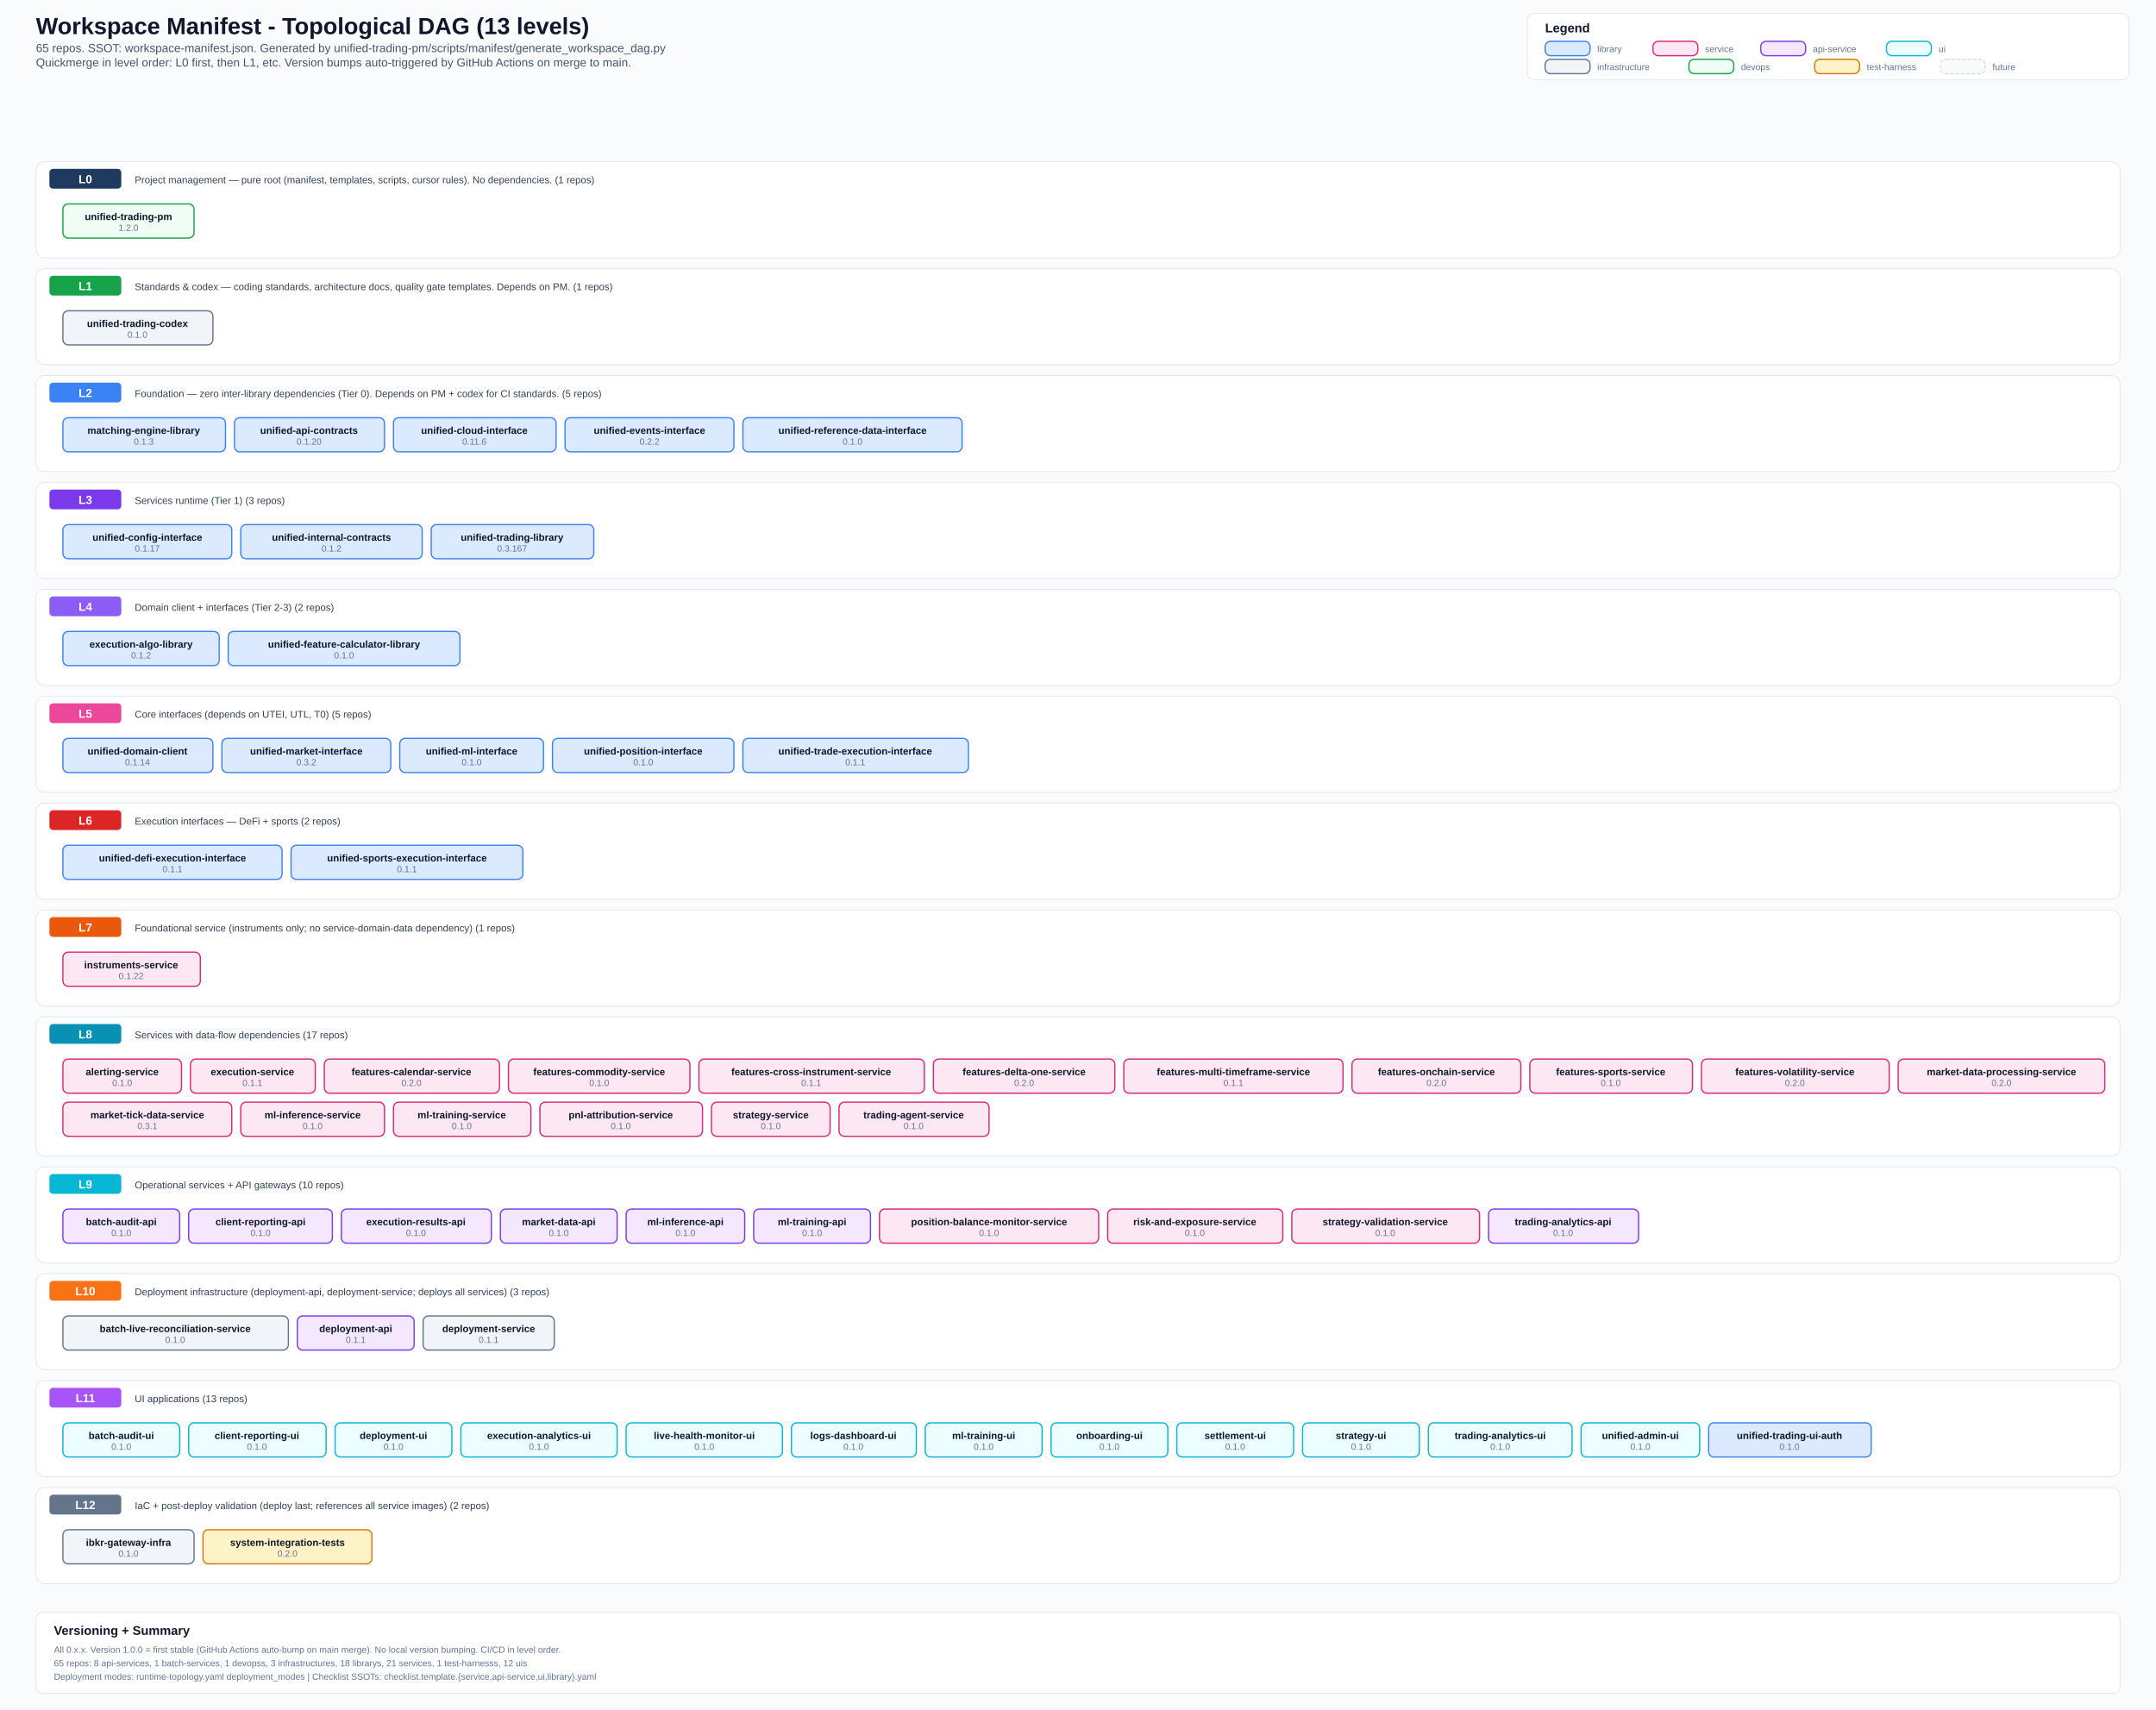
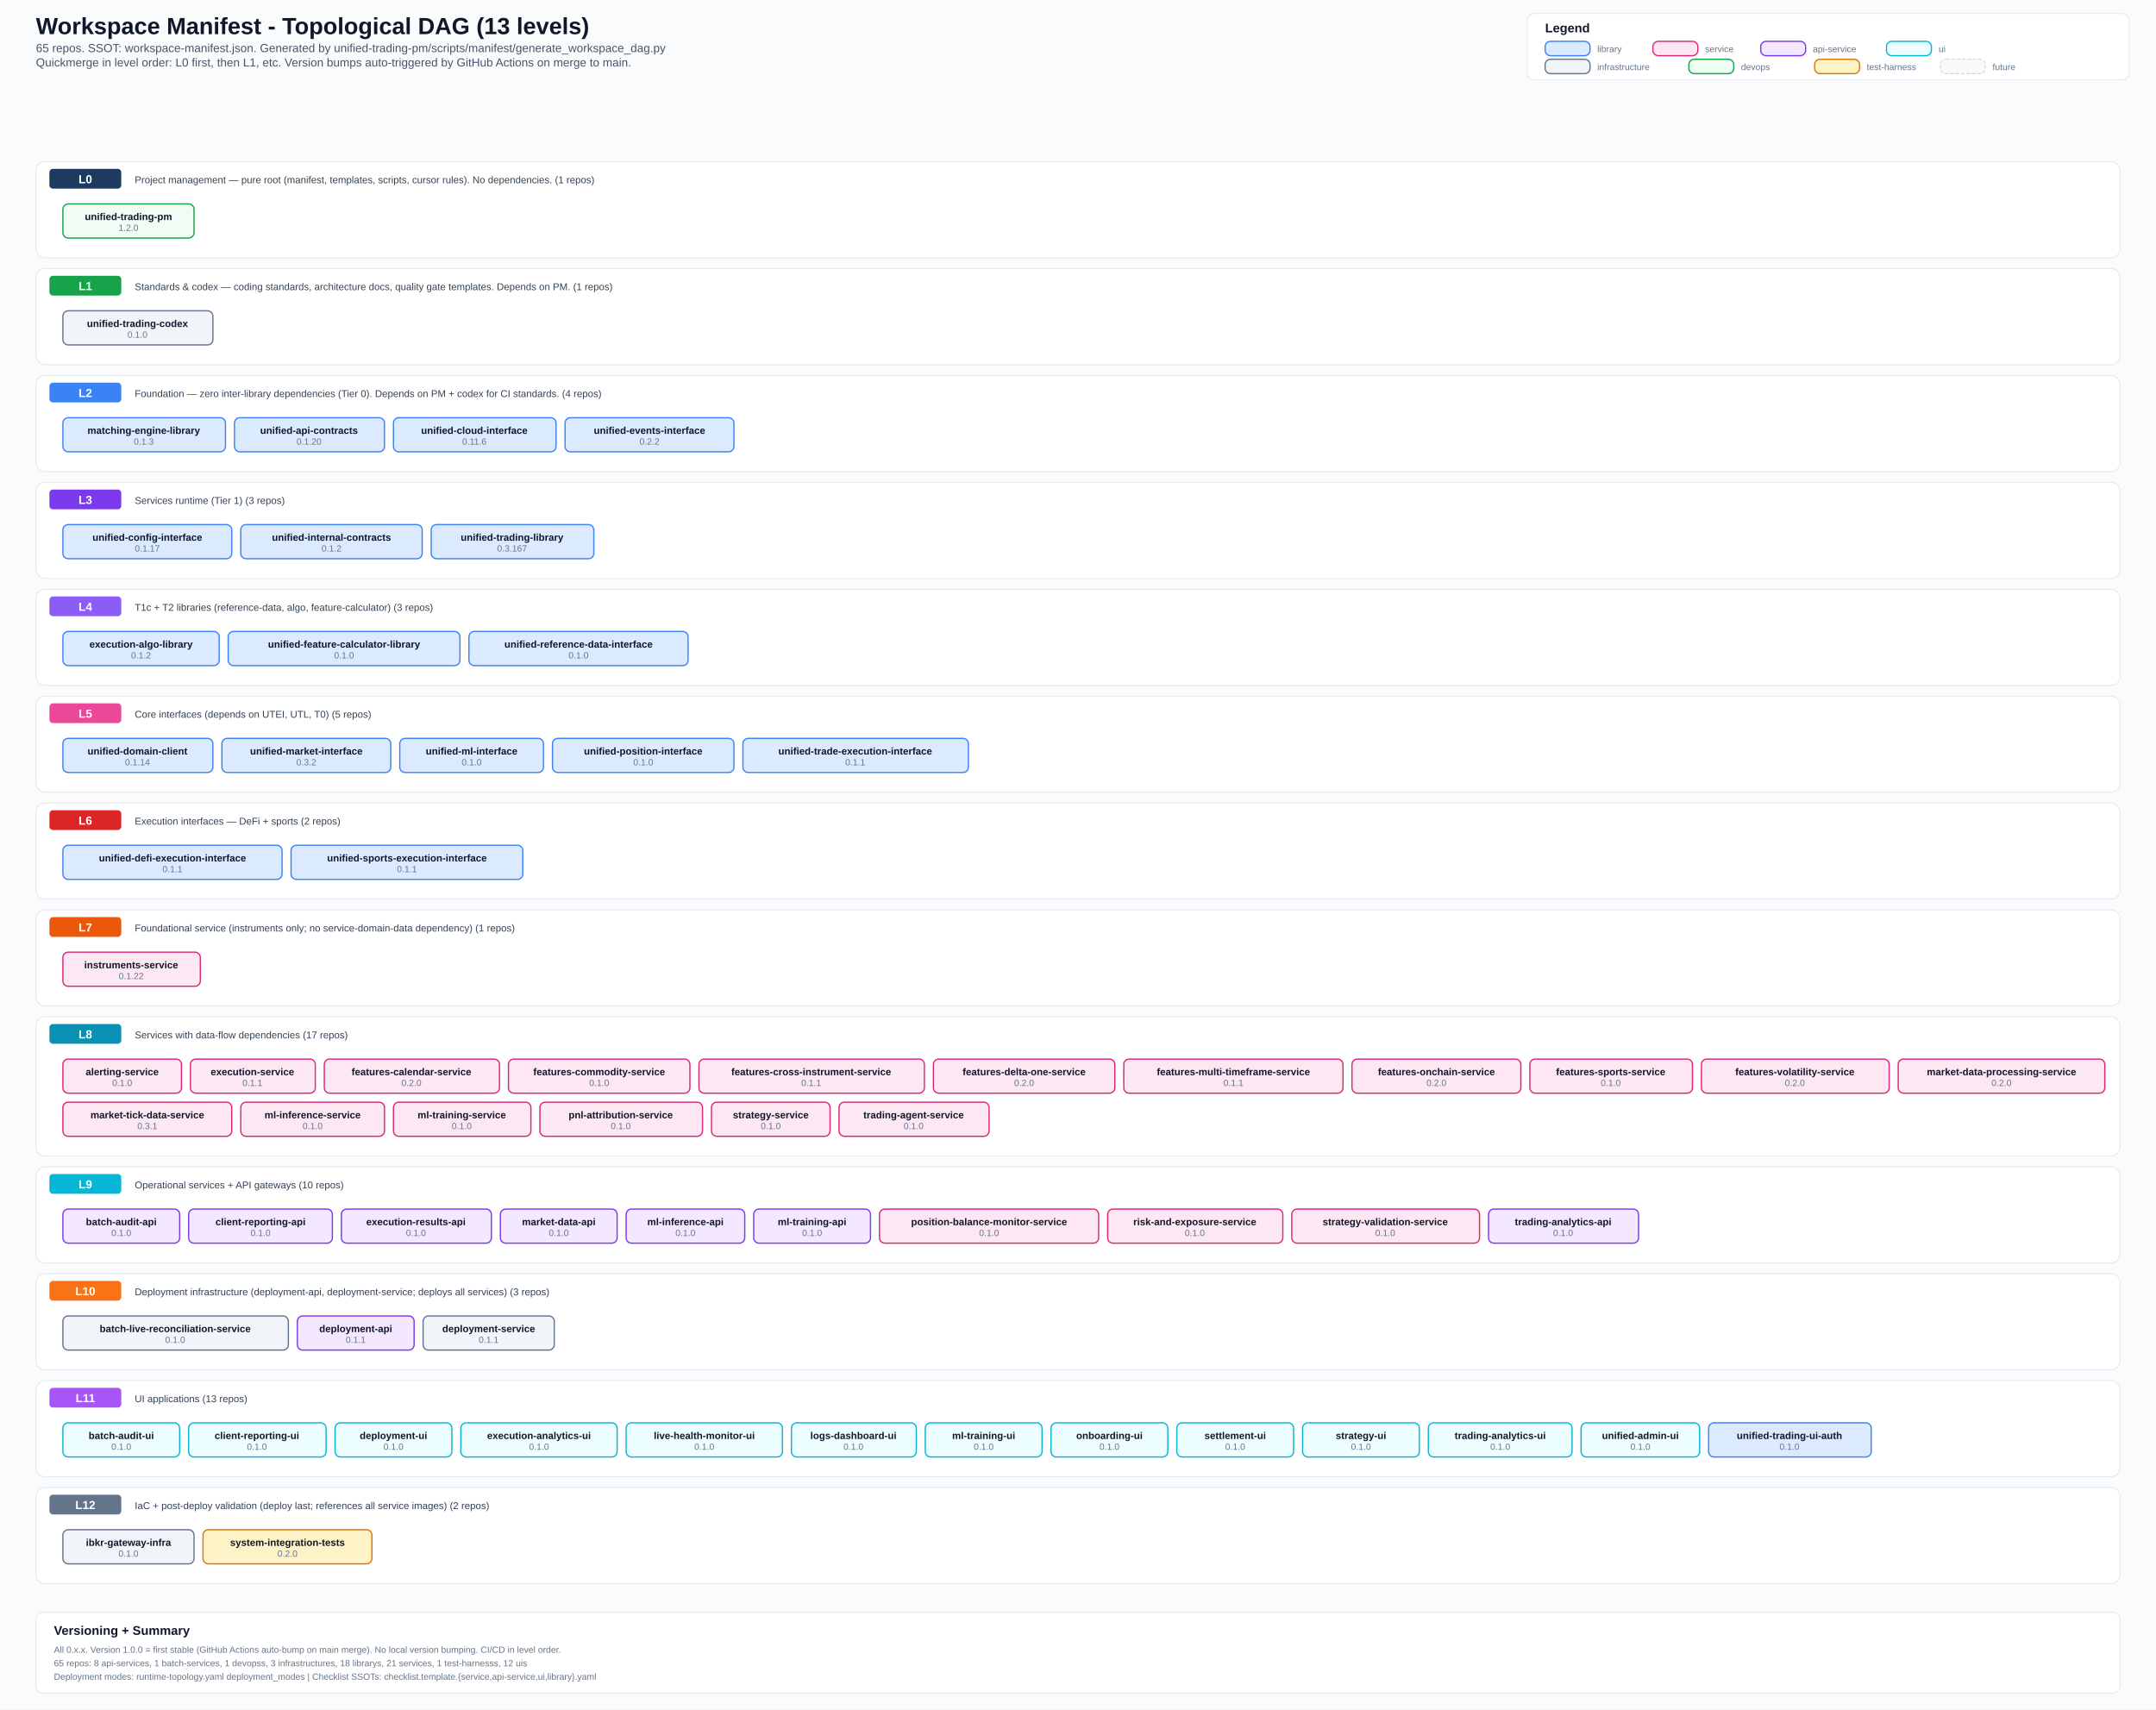
<svg xmlns="http://www.w3.org/2000/svg" width="2400" height="1903" viewBox="0 0 2400 1903">
  <defs>
    <style>
      .bg { fill: #fafbfc; }
      .title { font: 700 26px Arial, sans-serif; fill: #0f172a; }
      .subtitle { font: 500 13px Arial, sans-serif; fill: #475569; }
      .section { font: 700 14px Arial, sans-serif; fill: #0f172a; }
      .level-label { font: 700 13px Arial, sans-serif; fill: #ffffff; }
      .label { font: 600 11px Arial, sans-serif; fill: #0f172a; }
      .ver { font: 500 10px Arial, sans-serif; fill: #64748b; }
      .small { font: 500 10px Arial, sans-serif; fill: #64748b; }
      .desc { font: 500 11px Arial, sans-serif; fill: #334155; }
      .lib { fill: #dbeafe; stroke: #3b82f6; stroke-width: 1.4; rx: 6; }
      .svc { fill: #fce7f3; stroke: #db2777; stroke-width: 1.4; rx: 6; }
      .api { fill: #f3e8ff; stroke: #7c3aed; stroke-width: 1.4; rx: 6; }
      .ui-box { fill: #ecfeff; stroke: #06b6d4; stroke-width: 1.4; rx: 6; }
      .infra { fill: #f1f5f9; stroke: #64748b; stroke-width: 1.4; rx: 6; }
      .devops { fill: #f0fdf4; stroke: #16a34a; stroke-width: 1.4; rx: 6; }
      .test { fill: #fef3c7; stroke: #d97706; stroke-width: 1.4; rx: 6; }
      .future { fill: #f8fafc; stroke: #cbd5e1; stroke-width: 1; rx: 6; stroke-dasharray: 4 2; }
      .level-bg { fill: #ffffff; stroke: #e2e8f0; stroke-width: 1; rx: 10; }
      .level-badge { rx: 4; }
      .legend-box { fill: #ffffff; stroke: #e2e8f0; stroke-width: 1; rx: 8; }
  </style>
  </defs>
  <rect class="bg" x="0" y="0" width="2400" height="1903" />
  <text x="40" y="38" class="title">Workspace Manifest - Topological DAG (13 levels)</text>
  <text x="40" y="58" class="subtitle">65 repos. SSOT: workspace-manifest.json. Generated by unified-trading-pm/scripts/manifest/generate_workspace_dag.py</text>
  <text x="40" y="74" class="subtitle">Quickmerge in level order: L0 first, then L1, etc. Version bumps auto-triggered by GitHub Actions on merge to main.</text>
  <rect x="1700" y="15" width="670" height="74" class="legend-box" />
  <text x="1720" y="36" class="section">Legend</text>
  <rect x="1720" y="46" width="50" height="16" class="lib" />
  <text x="1778" y="58" class="small">library</text>
  <rect x="1840" y="46" width="50" height="16" class="svc" />
  <text x="1898" y="58" class="small">service</text>
  <rect x="1960" y="46" width="50" height="16" class="api" />
  <text x="2018" y="58" class="small">api-service</text>
  <rect x="2100" y="46" width="50" height="16" class="ui-box" />
  <text x="2158" y="58" class="small">ui</text>
  <rect x="1720" y="66" width="50" height="16" class="infra" />
  <text x="1778" y="78" class="small">infrastructure</text>
  <rect x="1880" y="66" width="50" height="16" class="devops" />
  <text x="1938" y="78" class="small">devops</text>
  <rect x="2020" y="66" width="50" height="16" class="test" />
  <text x="2078" y="78" class="small">test-harness</text>
  <rect x="2160" y="66" width="50" height="16" class="future" />
  <text x="2218" y="78" class="small">future</text>
  <rect x="40" y="180" width="2320" height="107" class="level-bg" />
  <rect x="55" y="188" width="80" height="22" fill="#1e3a5f" class="level-badge" />
  <text x="95" y="204" text-anchor="middle" class="level-label">L0</text>
  <text x="150" y="204" class="desc">Project management — pure root (manifest, templates, scripts, cursor rules). No dependencies. (1 repos)</text>
  <rect x="70" y="227" width="146" height="38" class="devops" />
  <text x="143" y="245" text-anchor="middle" class="label">unified-trading-pm</text>
  <text x="143" y="257" text-anchor="middle" class="ver">1.2.0</text>
  <rect x="40" y="299" width="2320" height="107" class="level-bg" />
  <rect x="55" y="307" width="80" height="22" fill="#16a34a" class="level-badge" />
  <text x="95" y="323" text-anchor="middle" class="level-label">L1</text>
  <text x="150" y="323" class="desc">Standards &amp; codex — coding standards, architecture docs, quality gate templates. Depends on PM. (1 repos)</text>
  <rect x="70" y="346" width="167" height="38" class="infra" />
  <text x="153" y="364" text-anchor="middle" class="label">unified-trading-codex</text>
  <text x="153" y="376" text-anchor="middle" class="ver">0.1.0</text>
  <rect x="40" y="418" width="2320" height="107" class="level-bg" />
  <rect x="55" y="426" width="80" height="22" fill="#3b82f6" class="level-badge" />
  <text x="95" y="442" text-anchor="middle" class="level-label">L2</text>
-   <text x="150" y="442" class="desc">Foundation — zero inter-library dependencies (Tier 0). Depends on PM + codex for CI standards. (5 repos)</text>
+   <text x="150" y="442" class="desc">Foundation — zero inter-library dependencies (Tier 0). Depends on PM + codex for CI standards. (4 repos)</text>
  <rect x="70" y="465" width="181" height="38" class="lib" />
  <text x="160" y="483" text-anchor="middle" class="label">matching-engine-library</text>
  <text x="160" y="495" text-anchor="middle" class="ver">0.1.3</text>
  <rect x="261" y="465" width="167" height="38" class="lib" />
  <text x="344" y="483" text-anchor="middle" class="label">unified-api-contracts</text>
  <text x="344" y="495" text-anchor="middle" class="ver">0.1.20</text>
  <rect x="438" y="465" width="181" height="38" class="lib" />
  <text x="528" y="483" text-anchor="middle" class="label">unified-cloud-interface</text>
  <text x="528" y="495" text-anchor="middle" class="ver">0.11.6</text>
  <rect x="629" y="465" width="188" height="38" class="lib" />
  <text x="723" y="483" text-anchor="middle" class="label">unified-events-interface</text>
  <text x="723" y="495" text-anchor="middle" class="ver">0.2.2</text>
-   <rect x="827" y="465" width="244" height="38" class="lib" />
-   <text x="949" y="483" text-anchor="middle" class="label">unified-reference-data-interface</text>
-   <text x="949" y="495" text-anchor="middle" class="ver">0.1.0</text>
  <rect x="40" y="537" width="2320" height="107" class="level-bg" />
  <rect x="55" y="545" width="80" height="22" fill="#7c3aed" class="level-badge" />
  <text x="95" y="561" text-anchor="middle" class="level-label">L3</text>
  <text x="150" y="561" class="desc">Services runtime (Tier 1) (3 repos)</text>
  <rect x="70" y="584" width="188" height="38" class="lib" />
  <text x="164" y="602" text-anchor="middle" class="label">unified-config-interface</text>
  <text x="164" y="614" text-anchor="middle" class="ver">0.1.17</text>
  <rect x="268" y="584" width="202" height="38" class="lib" />
  <text x="369" y="602" text-anchor="middle" class="label">unified-internal-contracts</text>
  <text x="369" y="614" text-anchor="middle" class="ver">0.1.2</text>
  <rect x="480" y="584" width="181" height="38" class="lib" />
  <text x="570" y="602" text-anchor="middle" class="label">unified-trading-library</text>
  <text x="570" y="614" text-anchor="middle" class="ver">0.3.167</text>
  <rect x="40" y="656" width="2320" height="107" class="level-bg" />
  <rect x="55" y="664" width="80" height="22" fill="#8b5cf6" class="level-badge" />
  <text x="95" y="680" text-anchor="middle" class="level-label">L4</text>
-   <text x="150" y="680" class="desc">Domain client + interfaces (Tier 2-3) (2 repos)</text>
+   <text x="150" y="680" class="desc">T1c + T2 libraries (reference-data, algo, feature-calculator) (3 repos)</text>
  <rect x="70" y="703" width="174" height="38" class="lib" />
  <text x="157" y="721" text-anchor="middle" class="label">execution-algo-library</text>
  <text x="157" y="733" text-anchor="middle" class="ver">0.1.2</text>
  <rect x="254" y="703" width="258" height="38" class="lib" />
  <text x="383" y="721" text-anchor="middle" class="label">unified-feature-calculator-library</text>
  <text x="383" y="733" text-anchor="middle" class="ver">0.1.0</text>
+   <rect x="522" y="703" width="244" height="38" class="lib" />
+   <text x="644" y="721" text-anchor="middle" class="label">unified-reference-data-interface</text>
+   <text x="644" y="733" text-anchor="middle" class="ver">0.1.0</text>
  <rect x="40" y="775" width="2320" height="107" class="level-bg" />
  <rect x="55" y="783" width="80" height="22" fill="#ec4899" class="level-badge" />
  <text x="95" y="799" text-anchor="middle" class="level-label">L5</text>
  <text x="150" y="799" class="desc">Core interfaces (depends on UTEI, UTL, T0) (5 repos)</text>
  <rect x="70" y="822" width="167" height="38" class="lib" />
  <text x="153" y="840" text-anchor="middle" class="label">unified-domain-client</text>
  <text x="153" y="852" text-anchor="middle" class="ver">0.1.14</text>
  <rect x="247" y="822" width="188" height="38" class="lib" />
  <text x="341" y="840" text-anchor="middle" class="label">unified-market-interface</text>
  <text x="341" y="852" text-anchor="middle" class="ver">0.3.2</text>
  <rect x="445" y="822" width="160" height="38" class="lib" />
  <text x="525" y="840" text-anchor="middle" class="label">unified-ml-interface</text>
  <text x="525" y="852" text-anchor="middle" class="ver">0.1.0</text>
  <rect x="615" y="822" width="202" height="38" class="lib" />
  <text x="716" y="840" text-anchor="middle" class="label">unified-position-interface</text>
  <text x="716" y="852" text-anchor="middle" class="ver">0.1.0</text>
  <rect x="827" y="822" width="251" height="38" class="lib" />
  <text x="952" y="840" text-anchor="middle" class="label">unified-trade-execution-interface</text>
  <text x="952" y="852" text-anchor="middle" class="ver">0.1.1</text>
  <rect x="40" y="894" width="2320" height="107" class="level-bg" />
  <rect x="55" y="902" width="80" height="22" fill="#dc2626" class="level-badge" />
  <text x="95" y="918" text-anchor="middle" class="level-label">L6</text>
  <text x="150" y="918" class="desc">Execution interfaces — DeFi + sports (2 repos)</text>
  <rect x="70" y="941" width="244" height="38" class="lib" />
  <text x="192" y="959" text-anchor="middle" class="label">unified-defi-execution-interface</text>
  <text x="192" y="971" text-anchor="middle" class="ver">0.1.1</text>
  <rect x="324" y="941" width="258" height="38" class="lib" />
  <text x="453" y="959" text-anchor="middle" class="label">unified-sports-execution-interface</text>
  <text x="453" y="971" text-anchor="middle" class="ver">0.1.1</text>
  <rect x="40" y="1013" width="2320" height="107" class="level-bg" />
  <rect x="55" y="1021" width="80" height="22" fill="#ea580c" class="level-badge" />
  <text x="95" y="1037" text-anchor="middle" class="level-label">L7</text>
  <text x="150" y="1037" class="desc">Foundational service (instruments only; no service-domain-data dependency) (1 repos)</text>
  <rect x="70" y="1060" width="153" height="38" class="svc" />
  <text x="146" y="1078" text-anchor="middle" class="label">instruments-service</text>
  <text x="146" y="1090" text-anchor="middle" class="ver">0.1.22</text>
  <rect x="40" y="1132" width="2320" height="155" class="level-bg" />
  <rect x="55" y="1140" width="80" height="22" fill="#0891b2" class="level-badge" />
  <text x="95" y="1156" text-anchor="middle" class="level-label">L8</text>
  <text x="150" y="1156" class="desc">Services with data-flow dependencies (17 repos)</text>
  <rect x="70" y="1179" width="132" height="38" class="svc" />
  <text x="136" y="1197" text-anchor="middle" class="label">alerting-service</text>
  <text x="136" y="1209" text-anchor="middle" class="ver">0.1.0</text>
  <rect x="212" y="1179" width="139" height="38" class="svc" />
  <text x="281" y="1197" text-anchor="middle" class="label">execution-service</text>
  <text x="281" y="1209" text-anchor="middle" class="ver">0.1.1</text>
  <rect x="361" y="1179" width="195" height="38" class="svc" />
  <text x="458" y="1197" text-anchor="middle" class="label">features-calendar-service</text>
  <text x="458" y="1209" text-anchor="middle" class="ver">0.2.0</text>
  <rect x="566" y="1179" width="202" height="38" class="svc" />
  <text x="667" y="1197" text-anchor="middle" class="label">features-commodity-service</text>
  <text x="667" y="1209" text-anchor="middle" class="ver">0.1.0</text>
  <rect x="778" y="1179" width="251" height="38" class="svc" />
  <text x="903" y="1197" text-anchor="middle" class="label">features-cross-instrument-service</text>
  <text x="903" y="1209" text-anchor="middle" class="ver">0.1.1</text>
  <rect x="1039" y="1179" width="202" height="38" class="svc" />
  <text x="1140" y="1197" text-anchor="middle" class="label">features-delta-one-service</text>
  <text x="1140" y="1209" text-anchor="middle" class="ver">0.2.0</text>
  <rect x="1251" y="1179" width="244" height="38" class="svc" />
  <text x="1373" y="1197" text-anchor="middle" class="label">features-multi-timeframe-service</text>
  <text x="1373" y="1209" text-anchor="middle" class="ver">0.1.1</text>
  <rect x="1505" y="1179" width="188" height="38" class="svc" />
  <text x="1599" y="1197" text-anchor="middle" class="label">features-onchain-service</text>
  <text x="1599" y="1209" text-anchor="middle" class="ver">0.2.0</text>
  <rect x="1703" y="1179" width="181" height="38" class="svc" />
  <text x="1793" y="1197" text-anchor="middle" class="label">features-sports-service</text>
  <text x="1793" y="1209" text-anchor="middle" class="ver">0.1.0</text>
  <rect x="1894" y="1179" width="209" height="38" class="svc" />
  <text x="1998" y="1197" text-anchor="middle" class="label">features-volatility-service</text>
  <text x="1998" y="1209" text-anchor="middle" class="ver">0.2.0</text>
  <rect x="2113" y="1179" width="230" height="38" class="svc" />
  <text x="2228" y="1197" text-anchor="middle" class="label">market-data-processing-service</text>
  <text x="2228" y="1209" text-anchor="middle" class="ver">0.2.0</text>
  <rect x="70" y="1227" width="188" height="38" class="svc" />
  <text x="164" y="1245" text-anchor="middle" class="label">market-tick-data-service</text>
  <text x="164" y="1257" text-anchor="middle" class="ver">0.3.1</text>
  <rect x="268" y="1227" width="160" height="38" class="svc" />
  <text x="348" y="1245" text-anchor="middle" class="label">ml-inference-service</text>
  <text x="348" y="1257" text-anchor="middle" class="ver">0.1.0</text>
  <rect x="438" y="1227" width="153" height="38" class="svc" />
  <text x="514" y="1245" text-anchor="middle" class="label">ml-training-service</text>
  <text x="514" y="1257" text-anchor="middle" class="ver">0.1.0</text>
  <rect x="601" y="1227" width="181" height="38" class="svc" />
  <text x="691" y="1245" text-anchor="middle" class="label">pnl-attribution-service</text>
  <text x="691" y="1257" text-anchor="middle" class="ver">0.1.0</text>
  <rect x="792" y="1227" width="132" height="38" class="svc" />
  <text x="858" y="1245" text-anchor="middle" class="label">strategy-service</text>
  <text x="858" y="1257" text-anchor="middle" class="ver">0.1.0</text>
  <rect x="934" y="1227" width="167" height="38" class="svc" />
  <text x="1017" y="1245" text-anchor="middle" class="label">trading-agent-service</text>
  <text x="1017" y="1257" text-anchor="middle" class="ver">0.1.0</text>
  <rect x="40" y="1299" width="2320" height="107" class="level-bg" />
  <rect x="55" y="1307" width="80" height="22" fill="#06b6d4" class="level-badge" />
  <text x="95" y="1323" text-anchor="middle" class="level-label">L9</text>
  <text x="150" y="1323" class="desc">Operational services + API gateways (10 repos)</text>
  <rect x="70" y="1346" width="130" height="38" class="api" />
  <text x="135" y="1364" text-anchor="middle" class="label">batch-audit-api</text>
  <text x="135" y="1376" text-anchor="middle" class="ver">0.1.0</text>
  <rect x="210" y="1346" width="160" height="38" class="api" />
  <text x="290" y="1364" text-anchor="middle" class="label">client-reporting-api</text>
  <text x="290" y="1376" text-anchor="middle" class="ver">0.1.0</text>
  <rect x="380" y="1346" width="167" height="38" class="api" />
  <text x="463" y="1364" text-anchor="middle" class="label">execution-results-api</text>
  <text x="463" y="1376" text-anchor="middle" class="ver">0.1.0</text>
  <rect x="557" y="1346" width="130" height="38" class="api" />
  <text x="622" y="1364" text-anchor="middle" class="label">market-data-api</text>
  <text x="622" y="1376" text-anchor="middle" class="ver">0.1.0</text>
  <rect x="697" y="1346" width="132" height="38" class="api" />
  <text x="763" y="1364" text-anchor="middle" class="label">ml-inference-api</text>
  <text x="763" y="1376" text-anchor="middle" class="ver">0.1.0</text>
  <rect x="839" y="1346" width="130" height="38" class="api" />
  <text x="904" y="1364" text-anchor="middle" class="label">ml-training-api</text>
  <text x="904" y="1376" text-anchor="middle" class="ver">0.1.0</text>
  <rect x="979" y="1346" width="244" height="38" class="svc" />
  <text x="1101" y="1364" text-anchor="middle" class="label">position-balance-monitor-service</text>
  <text x="1101" y="1376" text-anchor="middle" class="ver">0.1.0</text>
  <rect x="1233" y="1346" width="195" height="38" class="svc" />
  <text x="1330" y="1364" text-anchor="middle" class="label">risk-and-exposure-service</text>
  <text x="1330" y="1376" text-anchor="middle" class="ver">0.1.0</text>
  <rect x="1438" y="1346" width="209" height="38" class="svc" />
  <text x="1542" y="1364" text-anchor="middle" class="label">strategy-validation-service</text>
  <text x="1542" y="1376" text-anchor="middle" class="ver">0.1.0</text>
  <rect x="1657" y="1346" width="167" height="38" class="api" />
  <text x="1740" y="1364" text-anchor="middle" class="label">trading-analytics-api</text>
  <text x="1740" y="1376" text-anchor="middle" class="ver">0.1.0</text>
  <rect x="40" y="1418" width="2320" height="107" class="level-bg" />
  <rect x="55" y="1426" width="80" height="22" fill="#f97316" class="level-badge" />
  <text x="95" y="1442" text-anchor="middle" class="level-label">L10</text>
  <text x="150" y="1442" class="desc">Deployment infrastructure (deployment-api, deployment-service; deploys all services) (3 repos)</text>
  <rect x="70" y="1465" width="251" height="38" class="infra" />
  <text x="195" y="1483" text-anchor="middle" class="label">batch-live-reconciliation-service</text>
  <text x="195" y="1495" text-anchor="middle" class="ver">0.1.0</text>
  <rect x="331" y="1465" width="130" height="38" class="api" />
  <text x="396" y="1483" text-anchor="middle" class="label">deployment-api</text>
  <text x="396" y="1495" text-anchor="middle" class="ver">0.1.1</text>
  <rect x="471" y="1465" width="146" height="38" class="infra" />
  <text x="544" y="1483" text-anchor="middle" class="label">deployment-service</text>
  <text x="544" y="1495" text-anchor="middle" class="ver">0.1.1</text>
  <rect x="40" y="1537" width="2320" height="107" class="level-bg" />
  <rect x="55" y="1545" width="80" height="22" fill="#a855f7" class="level-badge" />
  <text x="95" y="1561" text-anchor="middle" class="level-label">L11</text>
  <text x="150" y="1561" class="desc">UI applications (13 repos)</text>
  <rect x="70" y="1584" width="130" height="38" class="ui-box" />
  <text x="135" y="1602" text-anchor="middle" class="label">batch-audit-ui</text>
  <text x="135" y="1614" text-anchor="middle" class="ver">0.1.0</text>
  <rect x="210" y="1584" width="153" height="38" class="ui-box" />
  <text x="286" y="1602" text-anchor="middle" class="label">client-reporting-ui</text>
  <text x="286" y="1614" text-anchor="middle" class="ver">0.1.0</text>
  <rect x="373" y="1584" width="130" height="38" class="ui-box" />
  <text x="438" y="1602" text-anchor="middle" class="label">deployment-ui</text>
  <text x="438" y="1614" text-anchor="middle" class="ver">0.1.0</text>
  <rect x="513" y="1584" width="174" height="38" class="ui-box" />
  <text x="600" y="1602" text-anchor="middle" class="label">execution-analytics-ui</text>
  <text x="600" y="1614" text-anchor="middle" class="ver">0.1.0</text>
  <rect x="697" y="1584" width="174" height="38" class="ui-box" />
  <text x="784" y="1602" text-anchor="middle" class="label">live-health-monitor-ui</text>
  <text x="784" y="1614" text-anchor="middle" class="ver">0.1.0</text>
  <rect x="881" y="1584" width="139" height="38" class="ui-box" />
  <text x="950" y="1602" text-anchor="middle" class="label">logs-dashboard-ui</text>
  <text x="950" y="1614" text-anchor="middle" class="ver">0.1.0</text>
  <rect x="1030" y="1584" width="130" height="38" class="ui-box" />
  <text x="1095" y="1602" text-anchor="middle" class="label">ml-training-ui</text>
  <text x="1095" y="1614" text-anchor="middle" class="ver">0.1.0</text>
  <rect x="1170" y="1584" width="130" height="38" class="ui-box" />
  <text x="1235" y="1602" text-anchor="middle" class="label">onboarding-ui</text>
  <text x="1235" y="1614" text-anchor="middle" class="ver">0.1.0</text>
  <rect x="1310" y="1584" width="130" height="38" class="ui-box" />
  <text x="1375" y="1602" text-anchor="middle" class="label">settlement-ui</text>
  <text x="1375" y="1614" text-anchor="middle" class="ver">0.1.0</text>
  <rect x="1450" y="1584" width="130" height="38" class="ui-box" />
  <text x="1515" y="1602" text-anchor="middle" class="label">strategy-ui</text>
  <text x="1515" y="1614" text-anchor="middle" class="ver">0.1.0</text>
  <rect x="1590" y="1584" width="160" height="38" class="ui-box" />
  <text x="1670" y="1602" text-anchor="middle" class="label">trading-analytics-ui</text>
  <text x="1670" y="1614" text-anchor="middle" class="ver">0.1.0</text>
  <rect x="1760" y="1584" width="132" height="38" class="ui-box" />
  <text x="1826" y="1602" text-anchor="middle" class="label">unified-admin-ui</text>
  <text x="1826" y="1614" text-anchor="middle" class="ver">0.1.0</text>
  <rect x="1902" y="1584" width="181" height="38" class="lib" />
  <text x="1992" y="1602" text-anchor="middle" class="label">unified-trading-ui-auth</text>
  <text x="1992" y="1614" text-anchor="middle" class="ver">0.1.0</text>
  <rect x="40" y="1656" width="2320" height="107" class="level-bg" />
  <rect x="55" y="1664" width="80" height="22" fill="#64748b" class="level-badge" />
  <text x="95" y="1680" text-anchor="middle" class="level-label">L12</text>
  <text x="150" y="1680" class="desc">IaC + post-deploy validation (deploy last; references all service images) (2 repos)</text>
  <rect x="70" y="1703" width="146" height="38" class="infra" />
  <text x="143" y="1721" text-anchor="middle" class="label">ibkr-gateway-infra</text>
  <text x="143" y="1733" text-anchor="middle" class="ver">0.1.0</text>
  <rect x="226" y="1703" width="188" height="38" class="test" />
  <text x="320" y="1721" text-anchor="middle" class="label">system-integration-tests</text>
  <text x="320" y="1733" text-anchor="middle" class="ver">0.2.0</text>
  <rect x="40" y="1795" width="2320" height="90" fill="#ffffff" stroke="#e2e8f0" stroke-width="1" rx="8" />
  <text x="60" y="1820" class="section">Versioning + Summary</text>
  <text x="60" y="1840" class="small">All 0.x.x. Version 1.0.0 = first stable (GitHub Actions auto-bump on main merge). No local version bumping. CI/CD in level order.</text>
  <text x="60" y="1855" class="small">65 repos: 8 api-services, 1 batch-services, 1 devopss, 3 infrastructures, 18 librarys, 21 services, 1 test-harnesss, 12 uis</text>
  <text x="60" y="1870" class="small">Deployment modes: runtime-topology.yaml deployment_modes | Checklist SSOTs: checklist.template.{service,api-service,ui,library}.yaml</text>
</svg>
